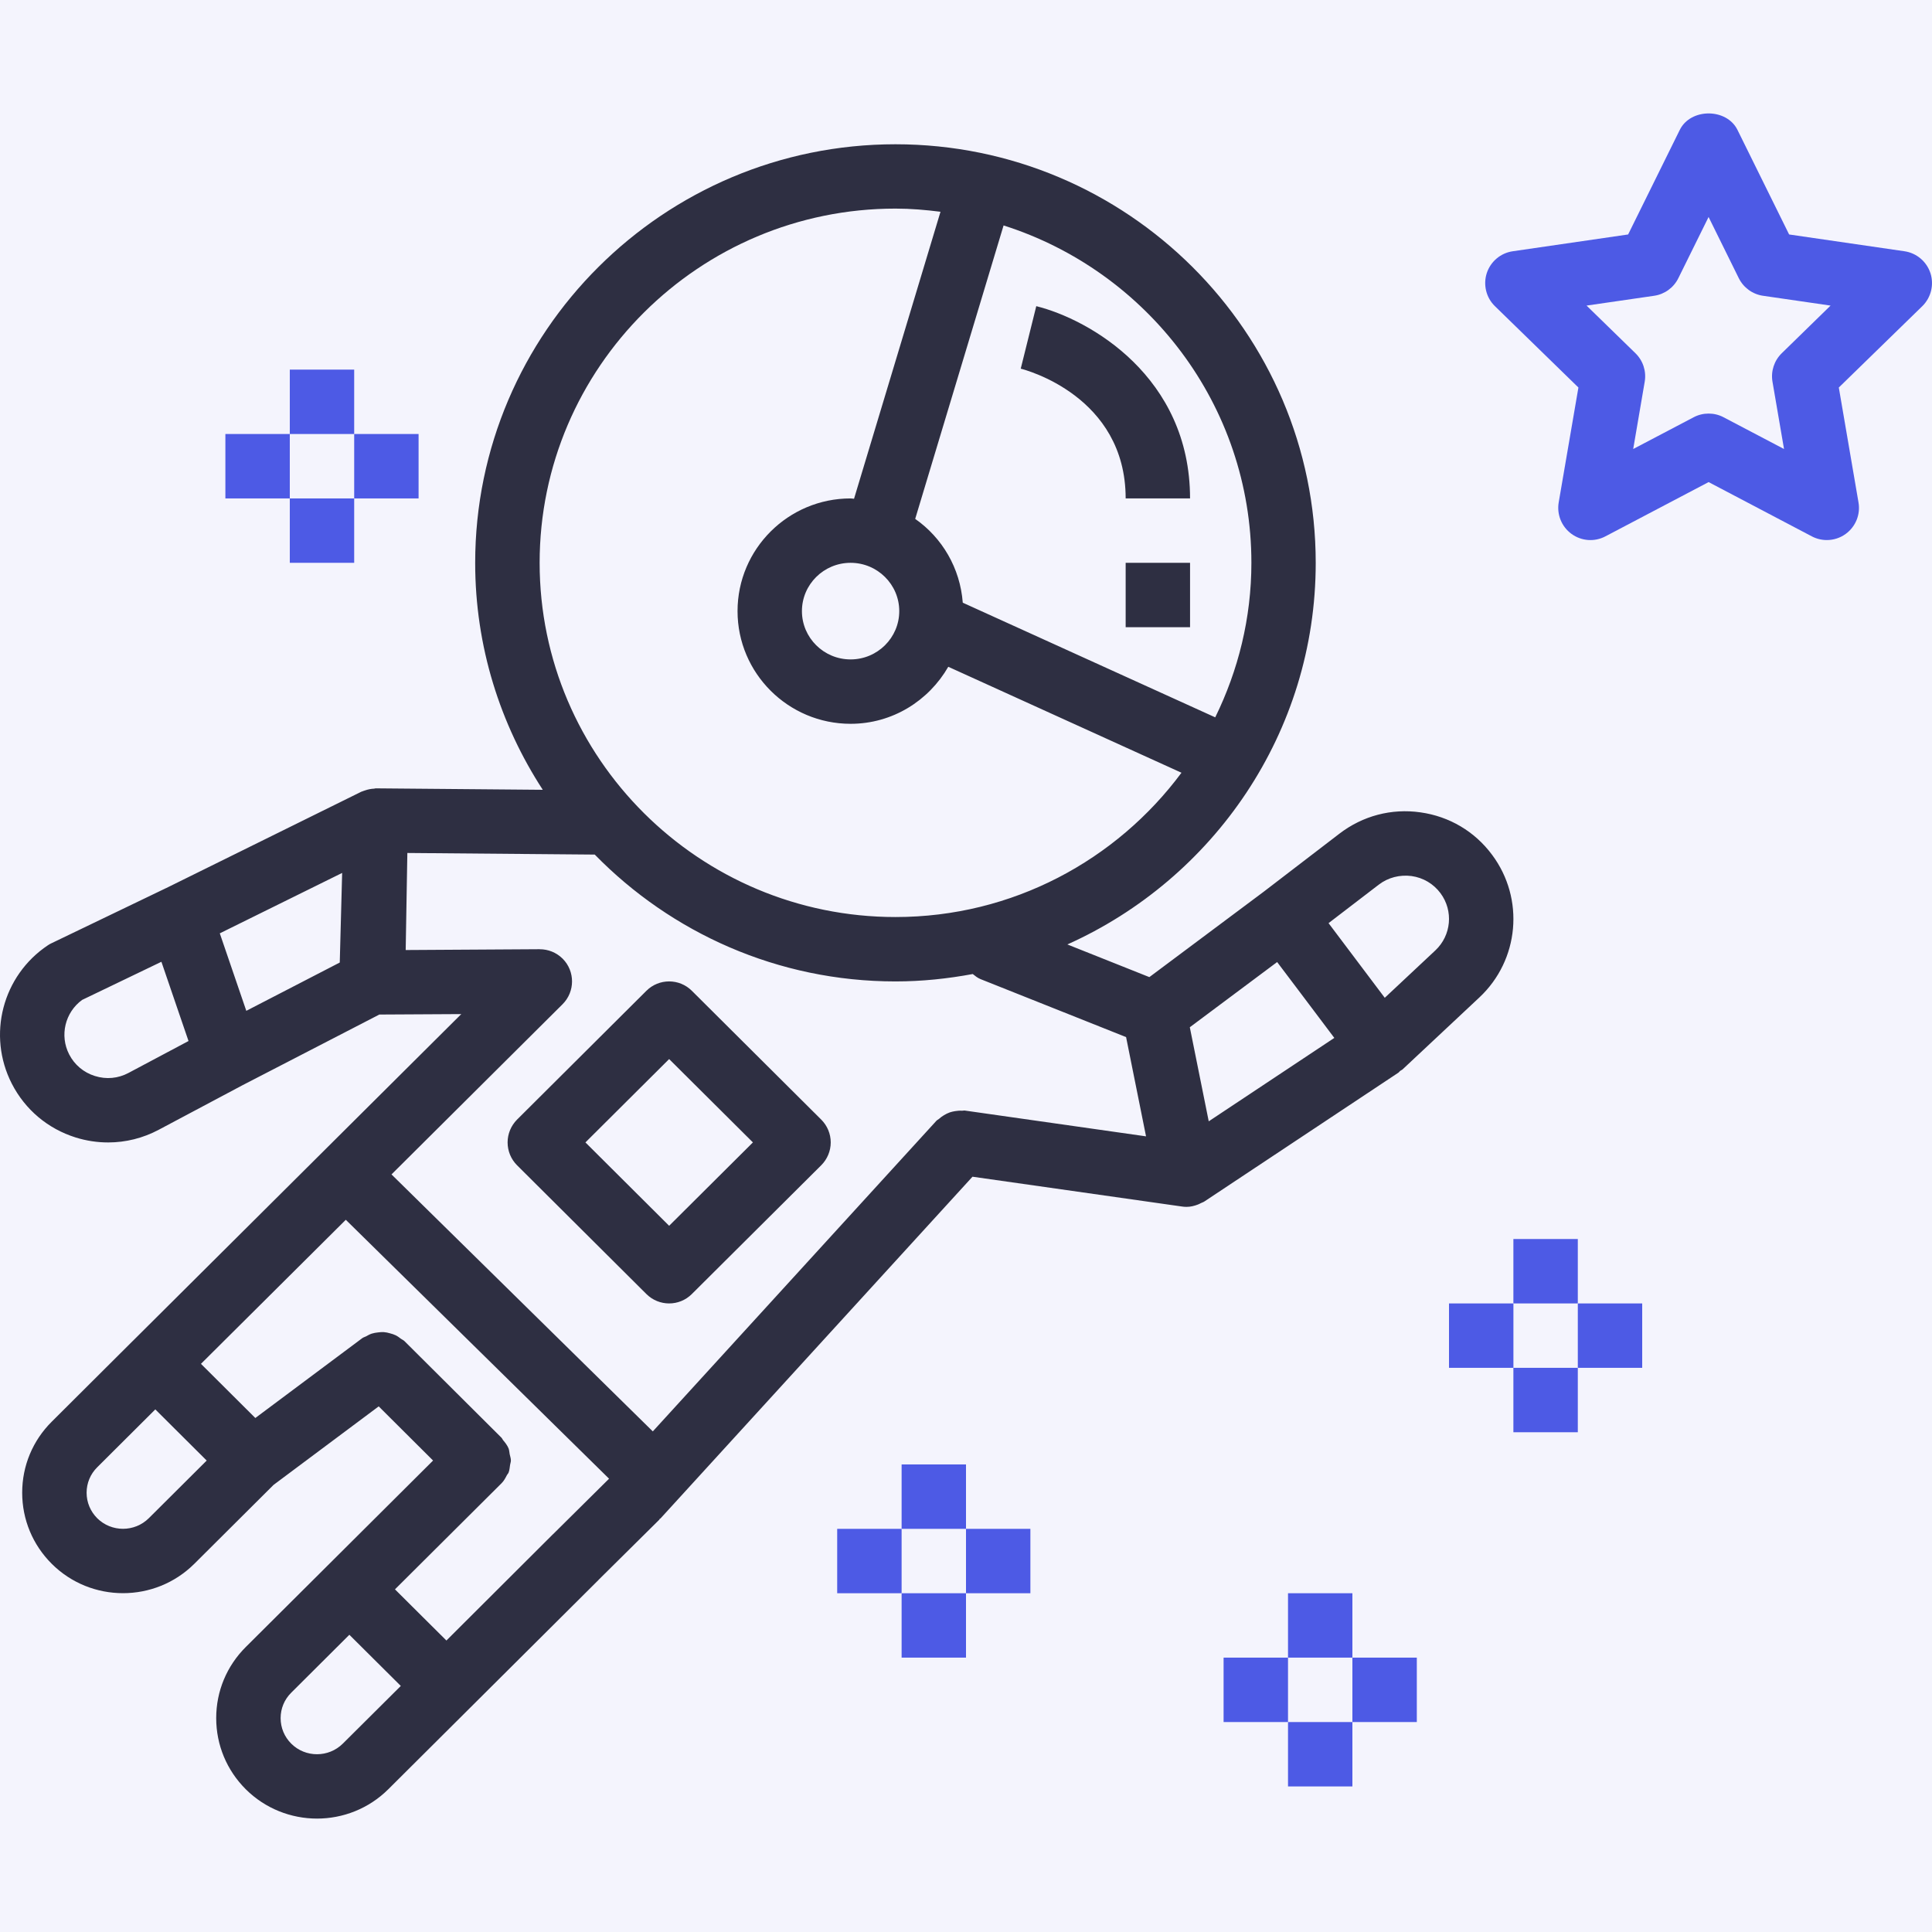
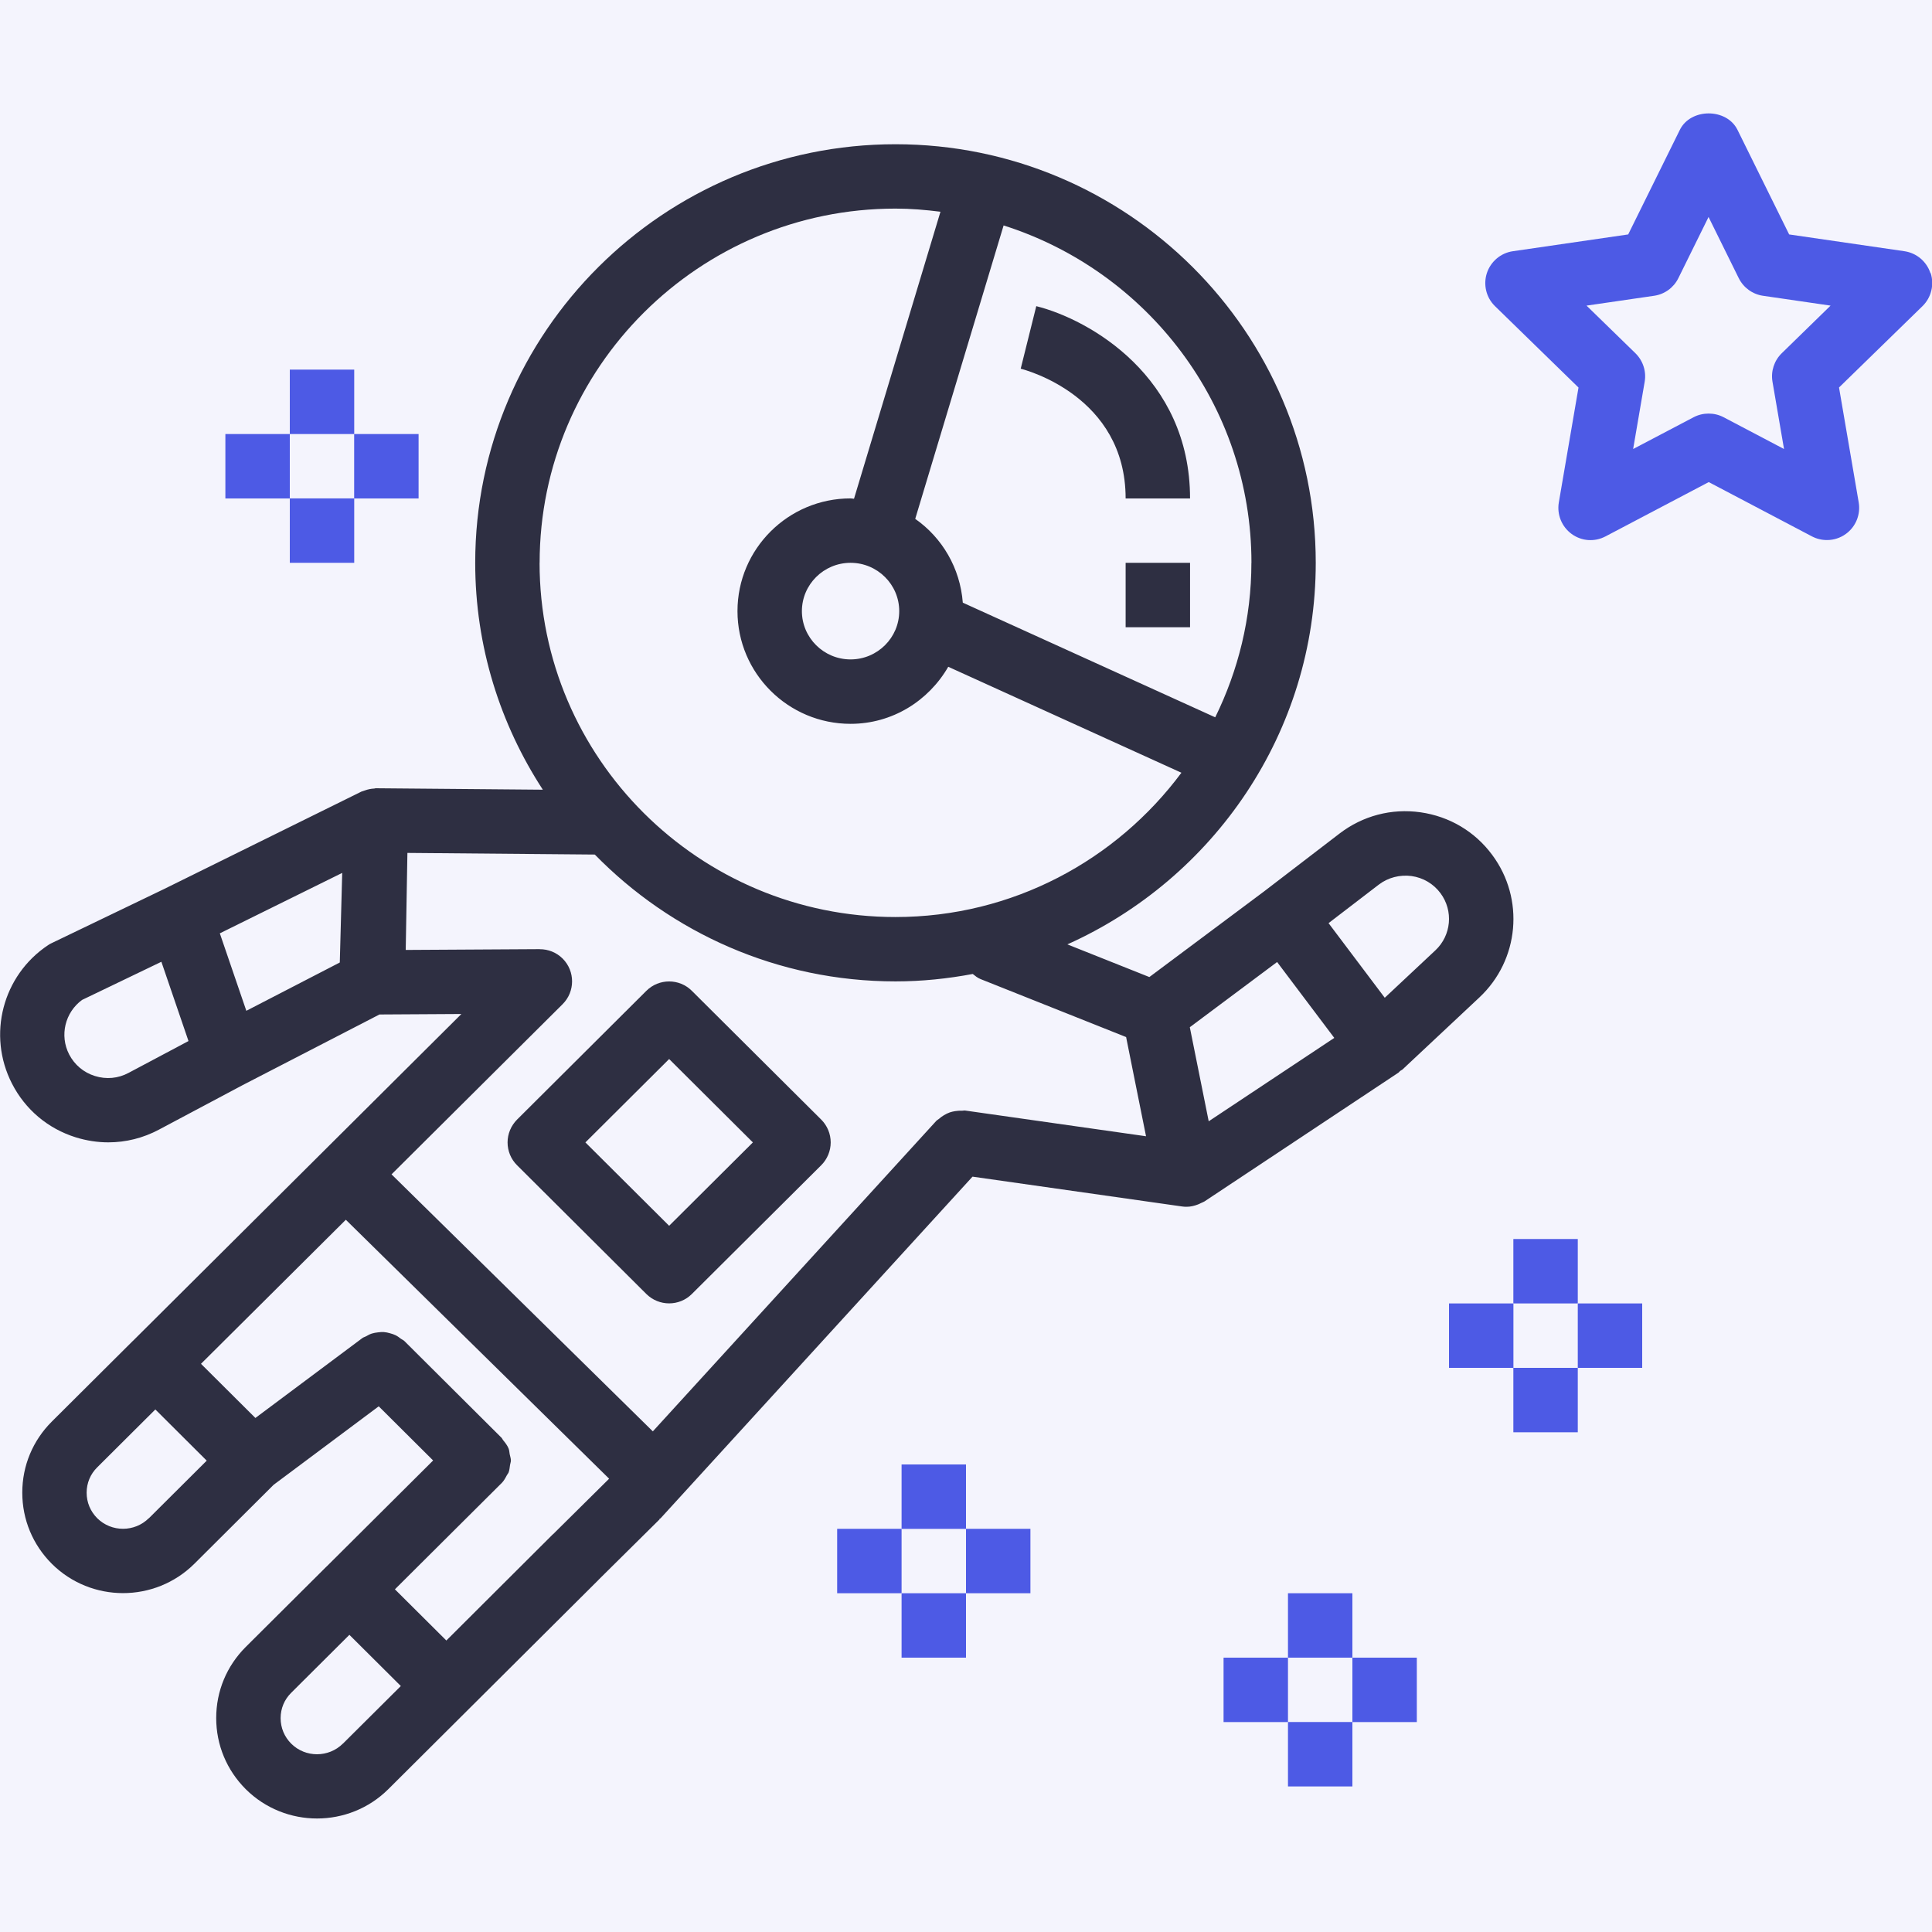
- <svg xmlns="http://www.w3.org/2000/svg" width="64" height="64" viewBox="0 0 64 64" fill="none">
-   <rect width="64" height="64" fill="#E5E5E5" />
-   <g id="Main Page" clip-path="url(#clip0_297016_823)">
-     <rect width="1440" height="3200" transform="translate(-1120 -816)" fill="white" />
-     <g id="Section 1">
-       <g id="Feature 4">
-         <g id="Icon 4">
-           <rect id="Rectangle 4" x="-100" y="-24" width="264" height="112" rx="4" fill="#F4F4FD" />
-           <g id="astronaut 1">
-             <g id="Group">
-               <g id="Group_2">
-                 <path id="Vector" d="M63.948 9.048C63.822 8.663 63.489 8.381 63.087 8.323L59.267 7.767L57.557 4.305C57.198 3.575 56.002 3.575 55.644 4.305L53.934 7.767L50.113 8.323C49.711 8.381 49.378 8.662 49.251 9.048C49.127 9.434 49.23 9.859 49.521 10.142L52.287 12.837L51.634 16.643C51.566 17.043 51.73 17.447 52.058 17.686C52.39 17.927 52.823 17.957 53.182 17.767L56.6 15.97L60.018 17.767C60.173 17.849 60.345 17.89 60.515 17.89C60.735 17.89 60.956 17.822 61.142 17.686C61.47 17.447 61.635 17.043 61.565 16.643L60.913 12.837L63.679 10.142C63.968 9.858 64.073 9.434 63.948 9.048ZM59.022 11.702C58.772 11.946 58.656 12.3 58.716 12.646L59.098 14.874L57.097 13.823C56.941 13.74 56.771 13.7 56.6 13.7C56.429 13.7 56.26 13.74 56.103 13.823L54.102 14.874L54.483 12.646C54.543 12.3 54.428 11.947 54.177 11.702L52.557 10.123L54.795 9.798C55.143 9.748 55.443 9.529 55.598 9.214L56.599 7.188L57.599 9.214C57.755 9.529 58.055 9.748 58.403 9.798L60.64 10.123L59.022 11.702Z" fill="#4D5AE5" />
-               </g>
-             </g>
-             <g id="Group_3">
-               <g id="Group_4">
-                 <path id="Vector_2" d="M52.267 41.044H50.133V43.178H52.267V41.044Z" fill="#4D5AE5" />
-               </g>
-             </g>
-             <g id="Group_5">
-               <g id="Group_6">
-                 <path id="Vector_3" d="M52.267 45.311H50.133V47.445H52.267V45.311Z" fill="#4D5AE5" />
-               </g>
-             </g>
-             <g id="Group_7">
-               <g id="Group_8">
-                 <path id="Vector_4" d="M54.4 43.178H52.267V45.311H54.4V43.178Z" fill="#4D5AE5" />
-               </g>
-             </g>
-             <g id="Group_9">
-               <g id="Group_10">
-                 <path id="Vector_5" d="M50.134 43.178H48V45.311H50.134V43.178Z" fill="#4D5AE5" />
-               </g>
-             </g>
-             <g id="Group_11">
-               <g id="Group_12">
-                 <path id="Vector_6" d="M44.8 52.778H42.667V54.911H44.8V52.778Z" fill="#4D5AE5" />
-               </g>
-             </g>
-             <g id="Group_13">
-               <g id="Group_14">
-                 <path id="Vector_7" d="M44.8 57.045H42.667V59.178H44.8V57.045Z" fill="#4D5AE5" />
-               </g>
-             </g>
-             <g id="Group_15">
-               <g id="Group_16">
-                 <path id="Vector_8" d="M46.934 54.911H44.8V57.045H46.934V54.911Z" fill="#4D5AE5" />
-               </g>
-             </g>
-             <g id="Group_17">
-               <g id="Group_18">
-                 <path id="Vector_9" d="M42.667 54.911H40.533V57.045H42.667V54.911Z" fill="#4D5AE5" />
-               </g>
-             </g>
-             <g id="Group_19">
-               <g id="Group_20">
-                 <path id="Vector_10" d="M32 48.511H29.867V50.645H32V48.511Z" fill="#4D5AE5" />
-               </g>
-             </g>
-             <g id="Group_21">
-               <g id="Group_22">
-                 <path id="Vector_11" d="M32 52.778H29.867V54.911H32V52.778Z" fill="#4D5AE5" />
-               </g>
-             </g>
-             <g id="Group_23">
-               <g id="Group_24">
-                 <path id="Vector_12" d="M34.133 50.645H32V52.778H34.133V50.645Z" fill="#4D5AE5" />
-               </g>
-             </g>
-             <g id="Group_25">
-               <g id="Group_26">
-                 <path id="Vector_13" d="M29.867 50.645H27.733V52.778H29.867V50.645Z" fill="#4D5AE5" />
-               </g>
-             </g>
-             <g id="Group_27">
-               <g id="Group_28">
-                 <path id="Vector_14" d="M11.733 12.244H9.6V14.377H11.733V12.244Z" fill="#4D5AE5" />
-               </g>
-             </g>
-             <g id="Group_29">
-               <g id="Group_30">
-                 <path id="Vector_15" d="M11.733 16.511H9.6V18.644H11.733V16.511Z" fill="#4D5AE5" />
-               </g>
-             </g>
-             <g id="Group_31">
-               <g id="Group_32">
-                 <path id="Vector_16" d="M13.866 14.377H11.733V16.511H13.866V14.377Z" fill="#4D5AE5" />
-               </g>
-             </g>
-             <g id="Group_33">
-               <g id="Group_34">
-                 <path id="Vector_17" d="M9.6 14.377H7.466V16.511H9.6V14.377Z" fill="#4D5AE5" />
-               </g>
-             </g>
-             <g id="Group_35">
-               <g id="Group_36">
-                 <path id="Vector_18" d="M49.429 28.319C48.855 27.543 48.011 27.044 47.053 26.91C46.091 26.773 45.142 27.026 44.373 27.614L41.87 29.533L41.869 29.534L38.074 32.368L35.358 31.286C40.2 29.114 43.585 24.27 43.585 18.646C43.585 11 37.34 4.779 29.663 4.779C21.986 4.779 15.741 11 15.741 18.646C15.741 21.418 16.569 23.994 17.98 26.163L12.453 26.115C12.45 26.115 12.447 26.115 12.443 26.115C12.426 26.115 12.412 26.123 12.396 26.125C12.291 26.129 12.187 26.15 12.086 26.186C12.06 26.196 12.034 26.201 12.009 26.213C11.997 26.218 11.984 26.22 11.971 26.226L5.505 29.419C5.504 29.419 5.503 29.419 5.503 29.419L1.716 31.241C1.674 31.259 1.632 31.283 1.59 31.311C0.081 32.316 -0.434 34.289 0.393 35.902C0.834 36.759 1.584 37.391 2.505 37.68C2.86 37.791 3.223 37.845 3.584 37.845C4.163 37.845 4.737 37.703 5.262 37.423L8.038 35.947L12.566 33.608L15.28 33.593L4.396 44.424C4.395 44.425 4.394 44.425 4.393 44.426L1.716 47.093C1.083 47.722 0.735 48.557 0.735 49.448C0.735 50.337 1.083 51.175 1.716 51.805C2.365 52.452 3.22 52.776 4.074 52.776C4.93 52.776 5.783 52.452 6.435 51.805L9.063 49.188L12.545 46.588L14.346 48.382L10.823 51.89C10.822 51.892 10.821 51.892 10.82 51.893L8.142 54.559C7.51 55.189 7.162 56.024 7.162 56.914C7.162 57.804 7.51 58.641 8.142 59.272C8.792 59.918 9.647 60.243 10.502 60.243C11.356 60.243 12.212 59.918 12.862 59.272L15.541 56.605L19.826 52.339C19.827 52.337 19.827 52.336 19.828 52.335L21.847 50.335L21.84 50.328C21.852 50.315 21.87 50.311 21.883 50.297L32.215 38.98L39.157 39.968C39.207 39.976 39.257 39.979 39.307 39.979C39.437 39.979 39.561 39.948 39.682 39.902C39.717 39.889 39.748 39.872 39.781 39.855C39.819 39.836 39.86 39.825 39.896 39.801L46.323 35.534C46.347 35.518 46.359 35.492 46.382 35.475C46.407 35.455 46.439 35.447 46.463 35.424L49.006 33.042C50.329 31.803 50.511 29.772 49.429 28.319ZM4.261 35.54C3.914 35.726 3.521 35.763 3.144 35.644C2.771 35.528 2.468 35.273 2.291 34.928C1.969 34.301 2.155 33.537 2.719 33.124L5.347 31.86L5.979 33.709L6.245 34.485L4.261 35.54ZM11.255 31.885L8.159 33.485L7.648 31.991L7.281 30.918L11.334 28.917L11.255 31.885ZM41.454 18.644C41.454 20.481 41.016 22.213 40.256 23.763L31.893 19.965C31.806 18.818 31.211 17.814 30.317 17.189L33.245 7.468C38 8.981 41.454 13.417 41.454 18.644ZM17.876 18.644C17.876 12.175 23.165 6.91 29.665 6.91C30.171 6.91 30.666 6.953 31.155 7.015L28.291 16.522C28.253 16.521 28.216 16.511 28.177 16.511C26.112 16.511 24.432 18.185 24.432 20.244C24.432 22.303 26.112 23.977 28.177 23.977C29.566 23.977 30.766 23.211 31.413 22.088L39.138 25.598C36.989 28.491 33.549 30.378 29.665 30.378C23.165 30.378 17.876 25.113 17.876 18.644ZM29.789 20.244C29.789 21.126 29.066 21.844 28.177 21.844C27.288 21.844 26.565 21.126 26.565 20.244C26.565 19.362 27.288 18.644 28.177 18.644C29.066 18.644 29.789 19.362 29.789 20.244ZM4.93 50.292C4.457 50.761 3.692 50.76 3.221 50.294C2.994 50.066 2.869 49.767 2.869 49.448C2.869 49.13 2.994 48.83 3.221 48.605L5.145 46.688L6.847 48.383L4.93 50.292ZM11.357 57.759C10.885 58.228 10.119 58.229 9.648 57.761C9.42 57.533 9.296 57.234 9.296 56.915C9.296 56.597 9.42 56.297 9.648 56.072L11.573 54.154L12.378 54.955L13.277 55.849L11.357 57.759ZM18.321 50.822C18.32 50.823 18.319 50.823 18.317 50.824L14.788 54.344L13.982 53.543L13.084 52.649L16.611 49.138C16.611 49.138 16.611 49.138 16.611 49.137C16.612 49.136 16.613 49.136 16.614 49.135C16.694 49.055 16.744 48.959 16.793 48.864C16.807 48.837 16.834 48.813 16.846 48.784C16.879 48.702 16.884 48.614 16.897 48.527C16.903 48.478 16.924 48.432 16.924 48.382C16.924 48.311 16.899 48.241 16.884 48.171C16.871 48.107 16.871 48.042 16.847 47.98C16.806 47.88 16.737 47.791 16.664 47.705C16.644 47.681 16.637 47.651 16.614 47.629C16.614 47.629 16.614 47.629 16.613 47.629C16.612 47.628 16.612 47.626 16.611 47.625L13.397 44.425C13.363 44.391 13.319 44.377 13.281 44.348C13.224 44.304 13.17 44.264 13.107 44.233C13.046 44.203 12.984 44.185 12.92 44.168C12.852 44.148 12.786 44.133 12.714 44.128C12.649 44.124 12.588 44.13 12.523 44.138C12.452 44.146 12.385 44.156 12.315 44.178C12.248 44.2 12.189 44.233 12.127 44.268C12.087 44.29 12.042 44.298 12.005 44.325L8.458 46.973L6.657 45.179L11.455 40.407L20.176 48.984L18.321 50.822ZM31.958 36.788C31.927 36.784 31.899 36.796 31.868 36.794C31.79 36.789 31.715 36.795 31.637 36.808C31.577 36.818 31.519 36.83 31.461 36.85C31.393 36.874 31.331 36.906 31.268 36.944C31.209 36.98 31.154 37.019 31.102 37.067C31.076 37.089 31.045 37.1 31.022 37.125L21.625 47.417L12.969 38.904L18.635 33.267C19.052 32.851 19.055 32.176 18.639 31.758C18.428 31.548 18.152 31.444 17.876 31.445V31.444L13.439 31.471L13.494 28.256L19.702 28.309C22.232 30.897 25.761 32.511 29.665 32.511C30.54 32.511 31.393 32.42 32.224 32.266C32.304 32.33 32.383 32.395 32.483 32.435L37.303 34.355L37.608 35.872L37.964 37.643L31.958 36.788ZM40.041 37.145L39.414 34.029L42.307 31.869L43.065 32.873L44.201 34.382L40.041 37.145ZM47.548 31.483L45.872 33.053L44.01 30.58L45.673 29.306C45.983 29.067 46.374 28.97 46.758 29.02C47.145 29.074 47.486 29.276 47.718 29.588C48.152 30.172 48.078 30.986 47.548 31.483Z" fill="#2E2F42" />
-               </g>
-             </g>
-             <g id="Group_37">
-               <g id="Group_38">
-                 <path id="Vector_19" d="M27.204 37.088L22.918 32.821C22.503 32.407 21.829 32.407 21.413 32.821L17.128 37.088C16.928 37.29 16.815 37.561 16.815 37.844C16.815 38.128 16.927 38.4 17.128 38.601L21.413 42.867C21.621 43.074 21.894 43.178 22.166 43.178C22.438 43.178 22.711 43.074 22.918 42.867L27.204 38.601C27.405 38.4 27.519 38.128 27.519 37.844C27.519 37.561 27.406 37.289 27.204 37.088ZM22.166 40.606L19.393 37.844L22.166 35.083L24.941 37.844L22.166 40.606Z" fill="#2E2F42" />
-               </g>
-             </g>
-             <g id="Group_39">
-               <g id="Group_40">
-                 <path id="Vector_20" d="M34.328 10.142L33.813 12.213C33.955 12.248 37.289 13.117 37.289 16.511H39.422C39.422 12.476 36.091 10.58 34.328 10.142Z" fill="#2E2F42" />
-               </g>
-             </g>
-             <g id="Group_41">
-               <g id="Group_42">
-                 <path id="Vector_21" d="M39.422 18.644H37.289V20.777H39.422V18.644Z" fill="#2E2F42" />
-               </g>
-             </g>
-           </g>
-         </g>
-       </g>
-     </g>
-   </g>
-   <defs>
-     <clipPath id="clip0_297016_823">
-       <rect width="1440" height="3200" fill="white" transform="translate(-1120 -816)" />
-     </clipPath>
-   </defs>
+ <svg xmlns="http://www.w3.org/2000/svg" version="1.1" width="32" height="32" viewBox="0 0 32 32">
+   <path fill="#e5e5e5" d="M0 0h32v32h-32v-32z" />
+   <path fill="#fff" d="M-560-408h720v1600h-720v-1600z" />
+   <path fill="#f4f4fd" d="M-48-12h128c1.105 0 2 0.895 2 2v52c0 1.105-0.895 2-2 2h-128c-1.105 0-2-0.895-2-2v-52c0-1.105 0.895-2 2-2z" />
+   <path fill="#4d5ae5" d="M31.974 4.524c-0.063-0.193-0.229-0.333-0.43-0.363l-1.91-0.278-0.855-1.731c-0.179-0.365-0.777-0.365-0.956 0l-0.855 1.731-1.91 0.278c-0.201 0.029-0.367 0.17-0.431 0.363-0.062 0.193-0.011 0.405 0.135 0.547l1.383 1.348-0.326 1.903c-0.034 0.2 0.048 0.402 0.212 0.522 0.166 0.121 0.382 0.135 0.562 0.040l1.709-0.899 1.709 0.899c0.078 0.041 0.164 0.061 0.249 0.061 0.11 0 0.221-0.034 0.314-0.102 0.164-0.119 0.246-0.322 0.212-0.522l-0.326-1.903 1.383-1.348c0.145-0.142 0.197-0.354 0.135-0.547zM29.511 5.851c-0.125 0.122-0.183 0.299-0.153 0.472l0.191 1.114-1-0.526c-0.078-0.041-0.163-0.061-0.249-0.061s-0.17 0.020-0.249 0.061l-1.001 0.526 0.191-1.114c0.030-0.173-0.028-0.349-0.153-0.472l-0.81-0.789 1.119-0.163c0.174-0.025 0.324-0.134 0.402-0.292l0.5-1.013 0.5 1.013c0.078 0.157 0.228 0.267 0.402 0.292l1.119 0.163-0.809 0.789z" />
+   <path fill="#4d5ae5" d="M26.133 20.522h-1.067v1.067h1.067v-1.067z" />
+   <path fill="#4d5ae5" d="M26.133 22.656h-1.067v1.067h1.067v-1.067z" />
+   <path fill="#4d5ae5" d="M27.2 21.589h-1.067v1.067h1.067v-1.067z" />
+   <path fill="#4d5ae5" d="M25.067 21.589h-1.067v1.067h1.067v-1.067z" />
+   <path fill="#4d5ae5" d="M22.4 26.389h-1.067v1.067h1.067v-1.067z" />
+   <path fill="#4d5ae5" d="M22.4 28.522h-1.067v1.067h1.067v-1.067z" />
+   <path fill="#4d5ae5" d="M23.467 27.456h-1.067v1.067h1.067v-1.067z" />
+   <path fill="#4d5ae5" d="M21.333 27.456h-1.067v1.067h1.067v-1.067z" />
+   <path fill="#4d5ae5" d="M16 24.256h-1.067v1.067h1.067v-1.067z" />
+   <path fill="#4d5ae5" d="M16 26.389h-1.067v1.067h1.067v-1.067z" />
+   <path fill="#4d5ae5" d="M17.067 25.322h-1.067v1.067h1.067v-1.067z" />
+   <path fill="#4d5ae5" d="M14.933 25.322h-1.067v1.067h1.067v-1.067z" />
+   <path fill="#4d5ae5" d="M5.867 6.122h-1.067v1.067h1.067v-1.067z" />
+   <path fill="#4d5ae5" d="M5.867 8.255h-1.067v1.067h1.067v-1.067z" />
+   <path fill="#4d5ae5" d="M6.933 7.189h-1.067v1.067h1.067v-1.067z" />
+   <path fill="#4d5ae5" d="M4.8 7.189h-1.067v1.067h1.067v-1.067z" />
+   <path fill="#2e2f42" d="M24.715 14.159c-0.287-0.388-0.709-0.637-1.188-0.705-0.481-0.068-0.956 0.058-1.34 0.352l-1.252 0.96-1.898 1.417-1.358-0.541c2.421-1.086 4.114-3.508 4.114-6.32 0-3.823-3.123-6.933-6.961-6.933s-6.961 3.11-6.961 6.933c0 1.386 0.414 2.674 1.12 3.758l-2.764-0.024c-0.002 0-0.003 0-0.005 0-0.009 0-0.015 0.004-0.023 0.005-0.053 0.002-0.105 0.013-0.155 0.031-0.013 0.005-0.026 0.008-0.038 0.013-0.006 0.003-0.013 0.003-0.019 0.006l-3.233 1.596c-0.001 0-0.001 0-0.001 0.001l-1.893 0.911c-0.021 0.009-0.042 0.021-0.063 0.035-0.755 0.502-1.012 1.489-0.598 2.295 0.22 0.429 0.595 0.745 1.056 0.889 0.178 0.055 0.359 0.083 0.539 0.083 0.29 0 0.577-0.071 0.839-0.211l1.388-0.738 2.264-1.169 1.357-0.008-5.442 5.416c-0.001 0.001-0.001 0.001-0.002 0.001l-1.339 1.333c-0.316 0.315-0.49 0.732-0.49 1.178s0.174 0.863 0.49 1.179c0.325 0.323 0.752 0.485 1.179 0.485s0.854-0.162 1.18-0.485l1.314-1.309 1.741-1.3 0.901 0.897-1.762 1.754c-0 0.001-0.001 0.001-0.002 0.001l-1.339 1.333c-0.316 0.315-0.49 0.732-0.49 1.178s0.174 0.863 0.49 1.179c0.325 0.323 0.753 0.485 1.18 0.485s0.855-0.162 1.18-0.485l3.482-3.467c0.001-0.001 0.001-0.001 0.001-0.002l1.010-1-0.004-0.004c0.006-0.006 0.015-0.009 0.022-0.015l5.166-5.658 3.471 0.494c0.025 0.004 0.050 0.005 0.075 0.005 0.065 0 0.127-0.015 0.187-0.038 0.018-0.006 0.033-0.015 0.050-0.023 0.019-0.010 0.039-0.015 0.058-0.027l3.213-2.133c0.012-0.008 0.018-0.021 0.029-0.029 0.013-0.010 0.029-0.014 0.041-0.026l1.271-1.191c0.662-0.62 0.753-1.635 0.212-2.362zM2.13 17.77c-0.173 0.093-0.37 0.111-0.558 0.052-0.187-0.058-0.338-0.186-0.427-0.358-0.161-0.314-0.068-0.695 0.214-0.902l1.314-0.632 0.449 1.313-0.992 0.527zM5.628 15.942l-1.548 0.8-0.439-1.283 2.027-1.001-0.040 1.484zM20.727 9.322c0 0.918-0.219 1.785-0.599 2.559l-4.181-1.899c-0.044-0.573-0.341-1.075-0.788-1.388l1.464-4.86c2.378 0.756 4.105 2.974 4.105 5.588zM8.938 9.322c0-3.235 2.644-5.867 5.894-5.867 0.253 0 0.5 0.021 0.745 0.052l-1.432 4.754c-0.019-0.001-0.037-0.006-0.057-0.006-1.033 0-1.873 0.837-1.873 1.867s0.84 1.867 1.873 1.867c0.694 0 1.294-0.383 1.618-0.945l3.862 1.755c-1.075 1.446-2.795 2.39-4.737 2.39-3.25 0-5.894-2.632-5.894-5.867zM14.894 10.122c0 0.441-0.362 0.8-0.806 0.8s-0.806-0.359-0.806-0.8c0-0.441 0.362-0.8 0.806-0.8s0.806 0.359 0.806 0.8zM2.465 25.146c-0.236 0.234-0.619 0.234-0.854 0.001-0.114-0.114-0.176-0.263-0.176-0.423s0.062-0.309 0.176-0.421l0.962-0.958 0.851 0.848-0.959 0.955zM5.679 28.88c-0.236 0.234-0.619 0.235-0.855 0.001-0.114-0.114-0.176-0.263-0.176-0.423s0.062-0.309 0.176-0.421l0.963-0.959 0.852 0.848-0.96 0.955zM9.16 25.411c-0.001 0-0.001 0-0.002 0.001l-1.765 1.76-0.852-0.848 1.763-1.755c0 0 0 0 0-0s0.001-0.001 0.002-0.001c0.040-0.040 0.065-0.088 0.090-0.135 0.007-0.014 0.020-0.026 0.026-0.040 0.017-0.041 0.019-0.085 0.026-0.129 0.003-0.025 0.014-0.047 0.014-0.073 0-0.036-0.013-0.070-0.020-0.106-0.006-0.032-0.006-0.065-0.019-0.095-0.020-0.050-0.055-0.094-0.091-0.138-0.010-0.012-0.014-0.027-0.025-0.038 0 0 0 0-0.001 0s-0.001-0.002-0.001-0.002l-1.607-1.6c-0.017-0.017-0.039-0.024-0.058-0.038-0.028-0.022-0.055-0.042-0.087-0.058-0.030-0.015-0.061-0.024-0.093-0.033-0.034-0.010-0.067-0.017-0.103-0.020-0.033-0.002-0.063 0.001-0.095 0.005-0.036 0.004-0.069 0.009-0.104 0.020-0.034 0.011-0.063 0.027-0.094 0.045-0.020 0.011-0.042 0.015-0.061 0.029l-1.773 1.324-0.901-0.897 2.399-2.386 4.361 4.289-0.928 0.919zM15.979 18.394c-0.015-0.002-0.030 0.004-0.045 0.003-0.039-0.002-0.076 0.001-0.115 0.007-0.030 0.005-0.059 0.011-0.088 0.021-0.034 0.012-0.065 0.028-0.097 0.047-0.030 0.018-0.057 0.037-0.083 0.061-0.013 0.011-0.028 0.017-0.040 0.029l-4.698 5.146-4.328-4.257 2.833-2.818c0.209-0.208 0.21-0.546 0.002-0.755-0.105-0.105-0.243-0.157-0.381-0.156v-0.001l-2.219 0.013 0.028-1.607 3.104 0.027c1.265 1.294 3.029 2.101 4.981 2.101 0.437 0 0.864-0.045 1.279-0.123 0.040 0.032 0.079 0.065 0.13 0.085l2.41 0.96 0.152 0.758 0.178 0.885-3.003-0.427zM20.020 18.572l-0.313-1.558 1.446-1.080 0.947 1.257-2.080 1.381zM23.774 15.741l-0.838 0.785-0.931-1.236 0.831-0.637c0.155-0.119 0.351-0.168 0.543-0.143 0.193 0.027 0.364 0.128 0.48 0.284 0.217 0.292 0.18 0.699-0.085 0.947z" />
+   <path fill="#2e2f42" d="M13.602 18.544l-2.143-2.133c-0.207-0.207-0.545-0.207-0.753 0l-2.142 2.133c-0.1 0.101-0.157 0.236-0.157 0.378s0.056 0.278 0.157 0.378l2.142 2.133c0.104 0.103 0.241 0.155 0.377 0.155s0.273-0.052 0.376-0.155l2.143-2.133c0.1-0.1 0.157-0.236 0.157-0.378s-0.057-0.278-0.157-0.378zM11.083 20.303l-1.387-1.381 1.387-1.381 1.387 1.381-1.387 1.381z" />
+   <path fill="#2e2f42" d="M17.164 5.071l-0.258 1.036c0.071 0.018 1.738 0.452 1.738 2.149h1.067c-0-2.017-1.666-2.965-2.547-3.185z" />
+   <path fill="#2e2f42" d="M19.711 9.322h-1.067v1.067h1.067v-1.067z" />
</svg>
